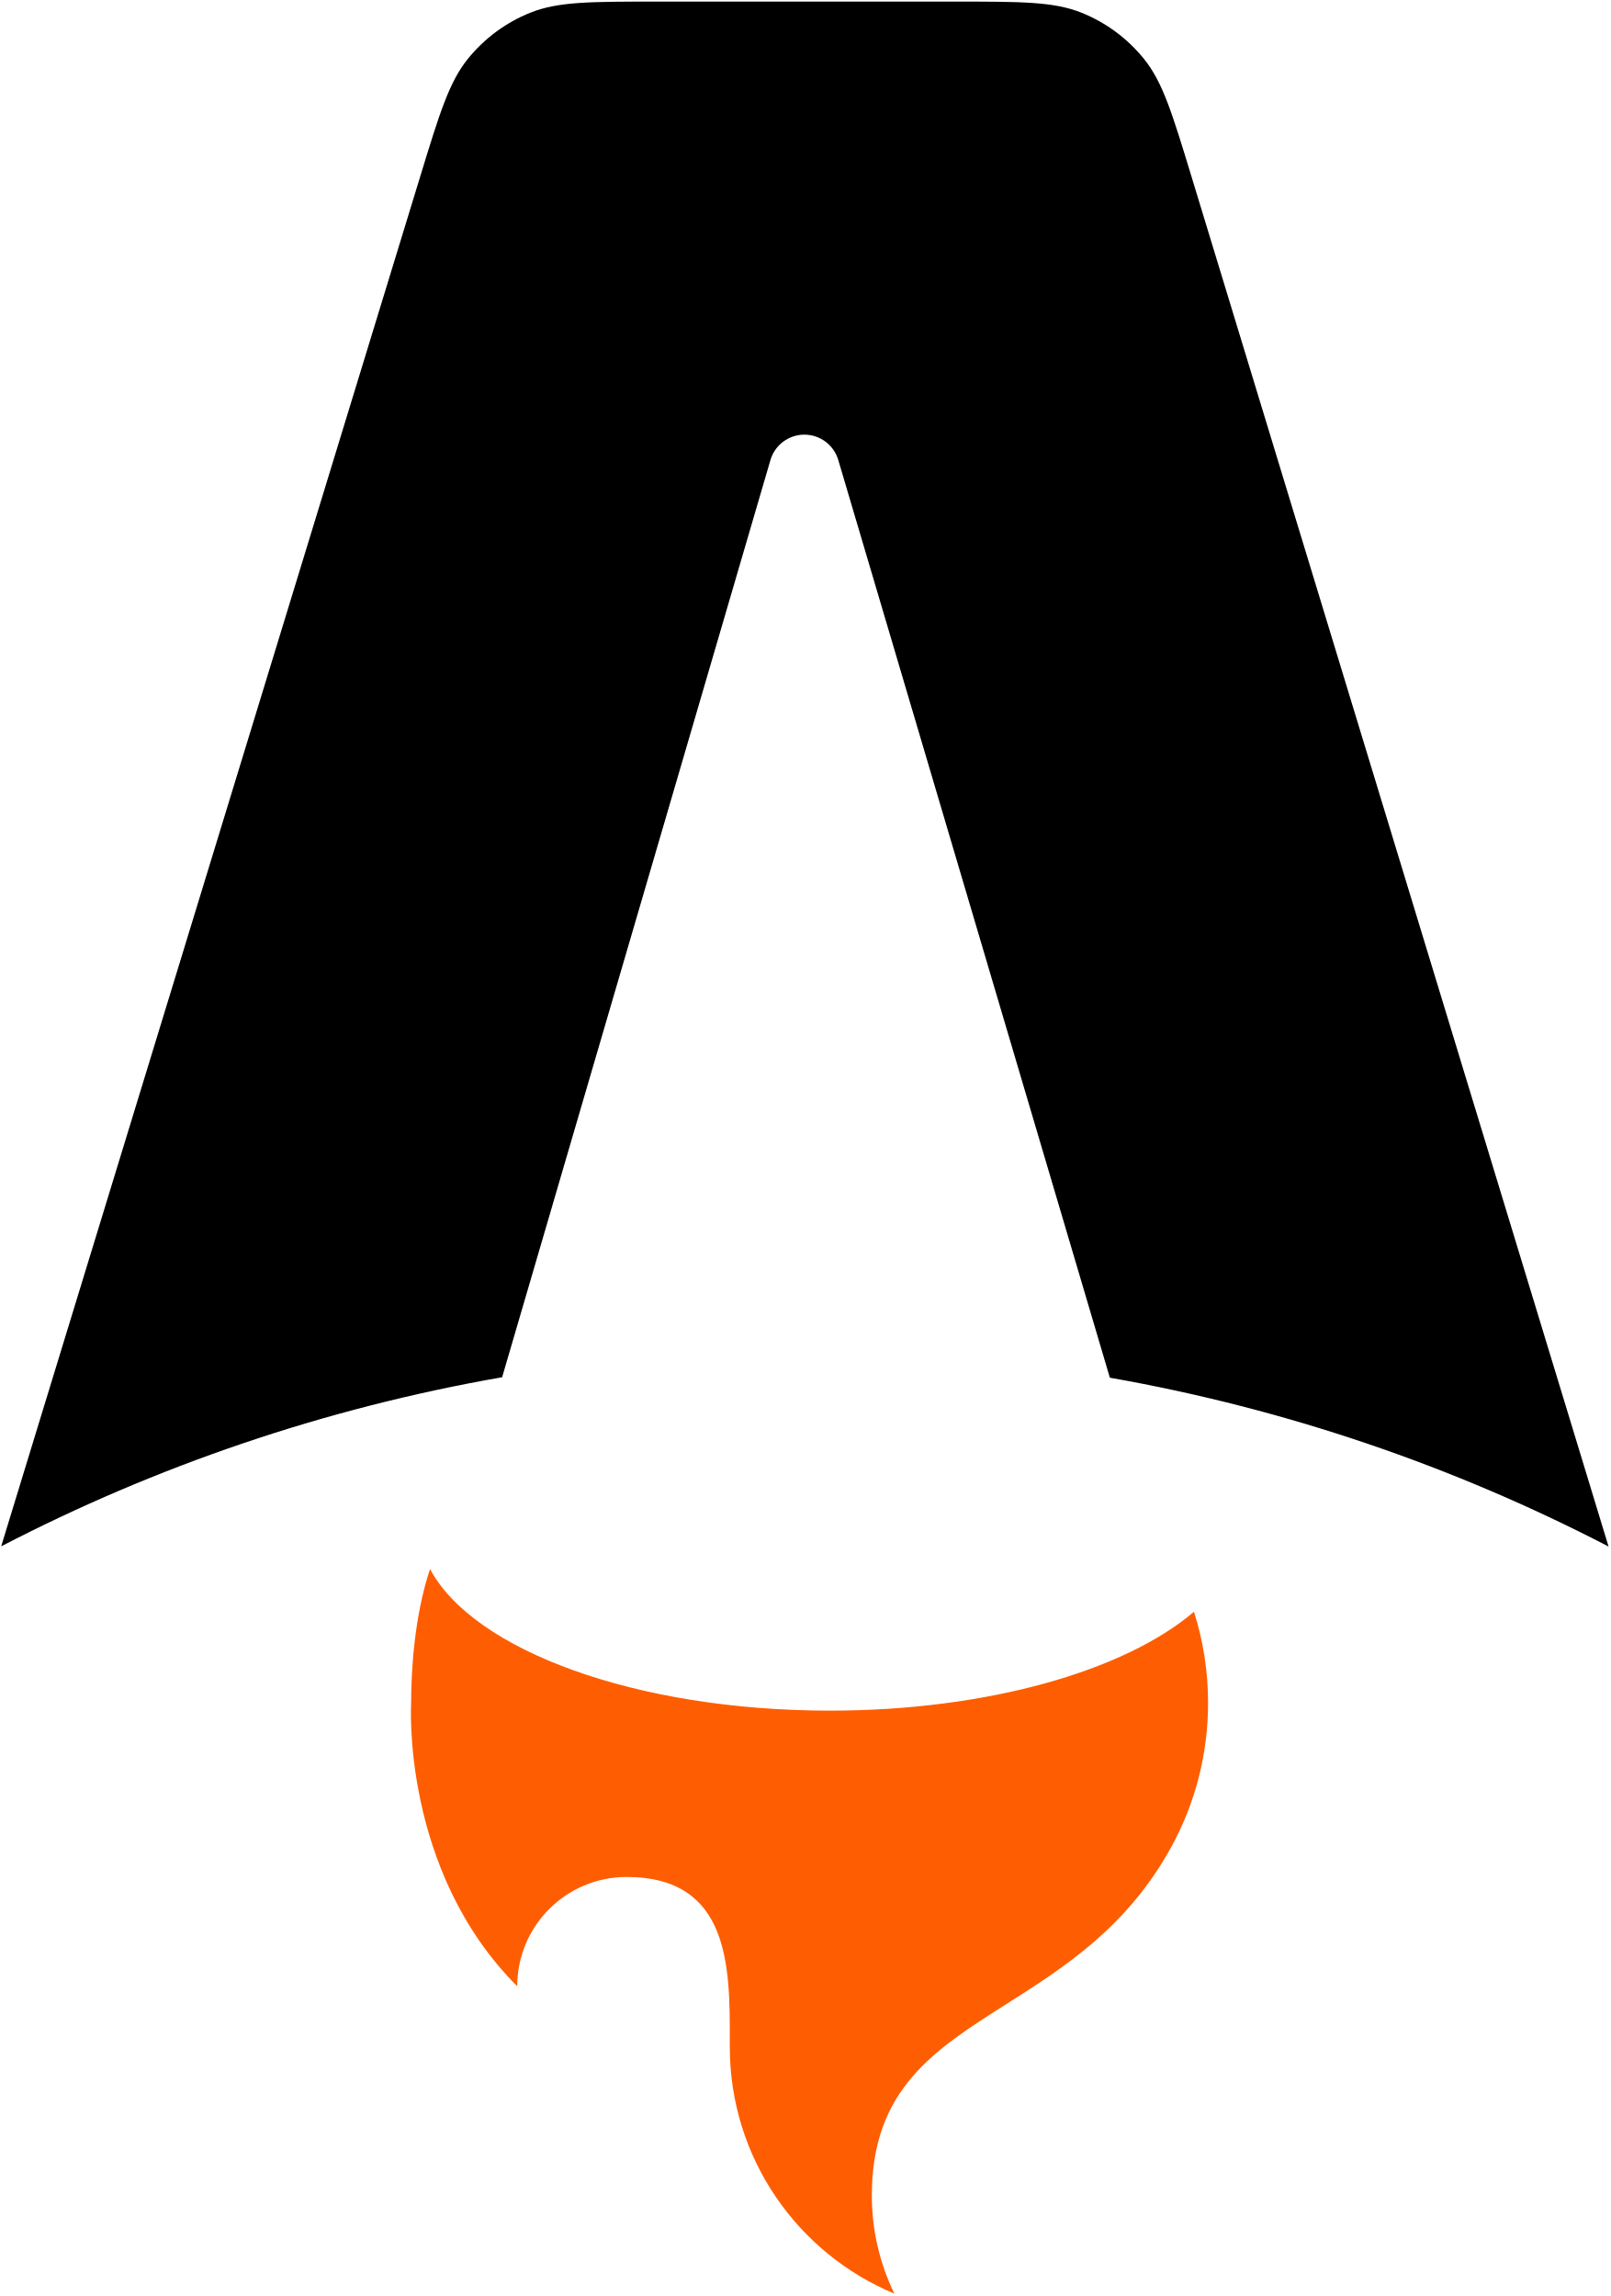
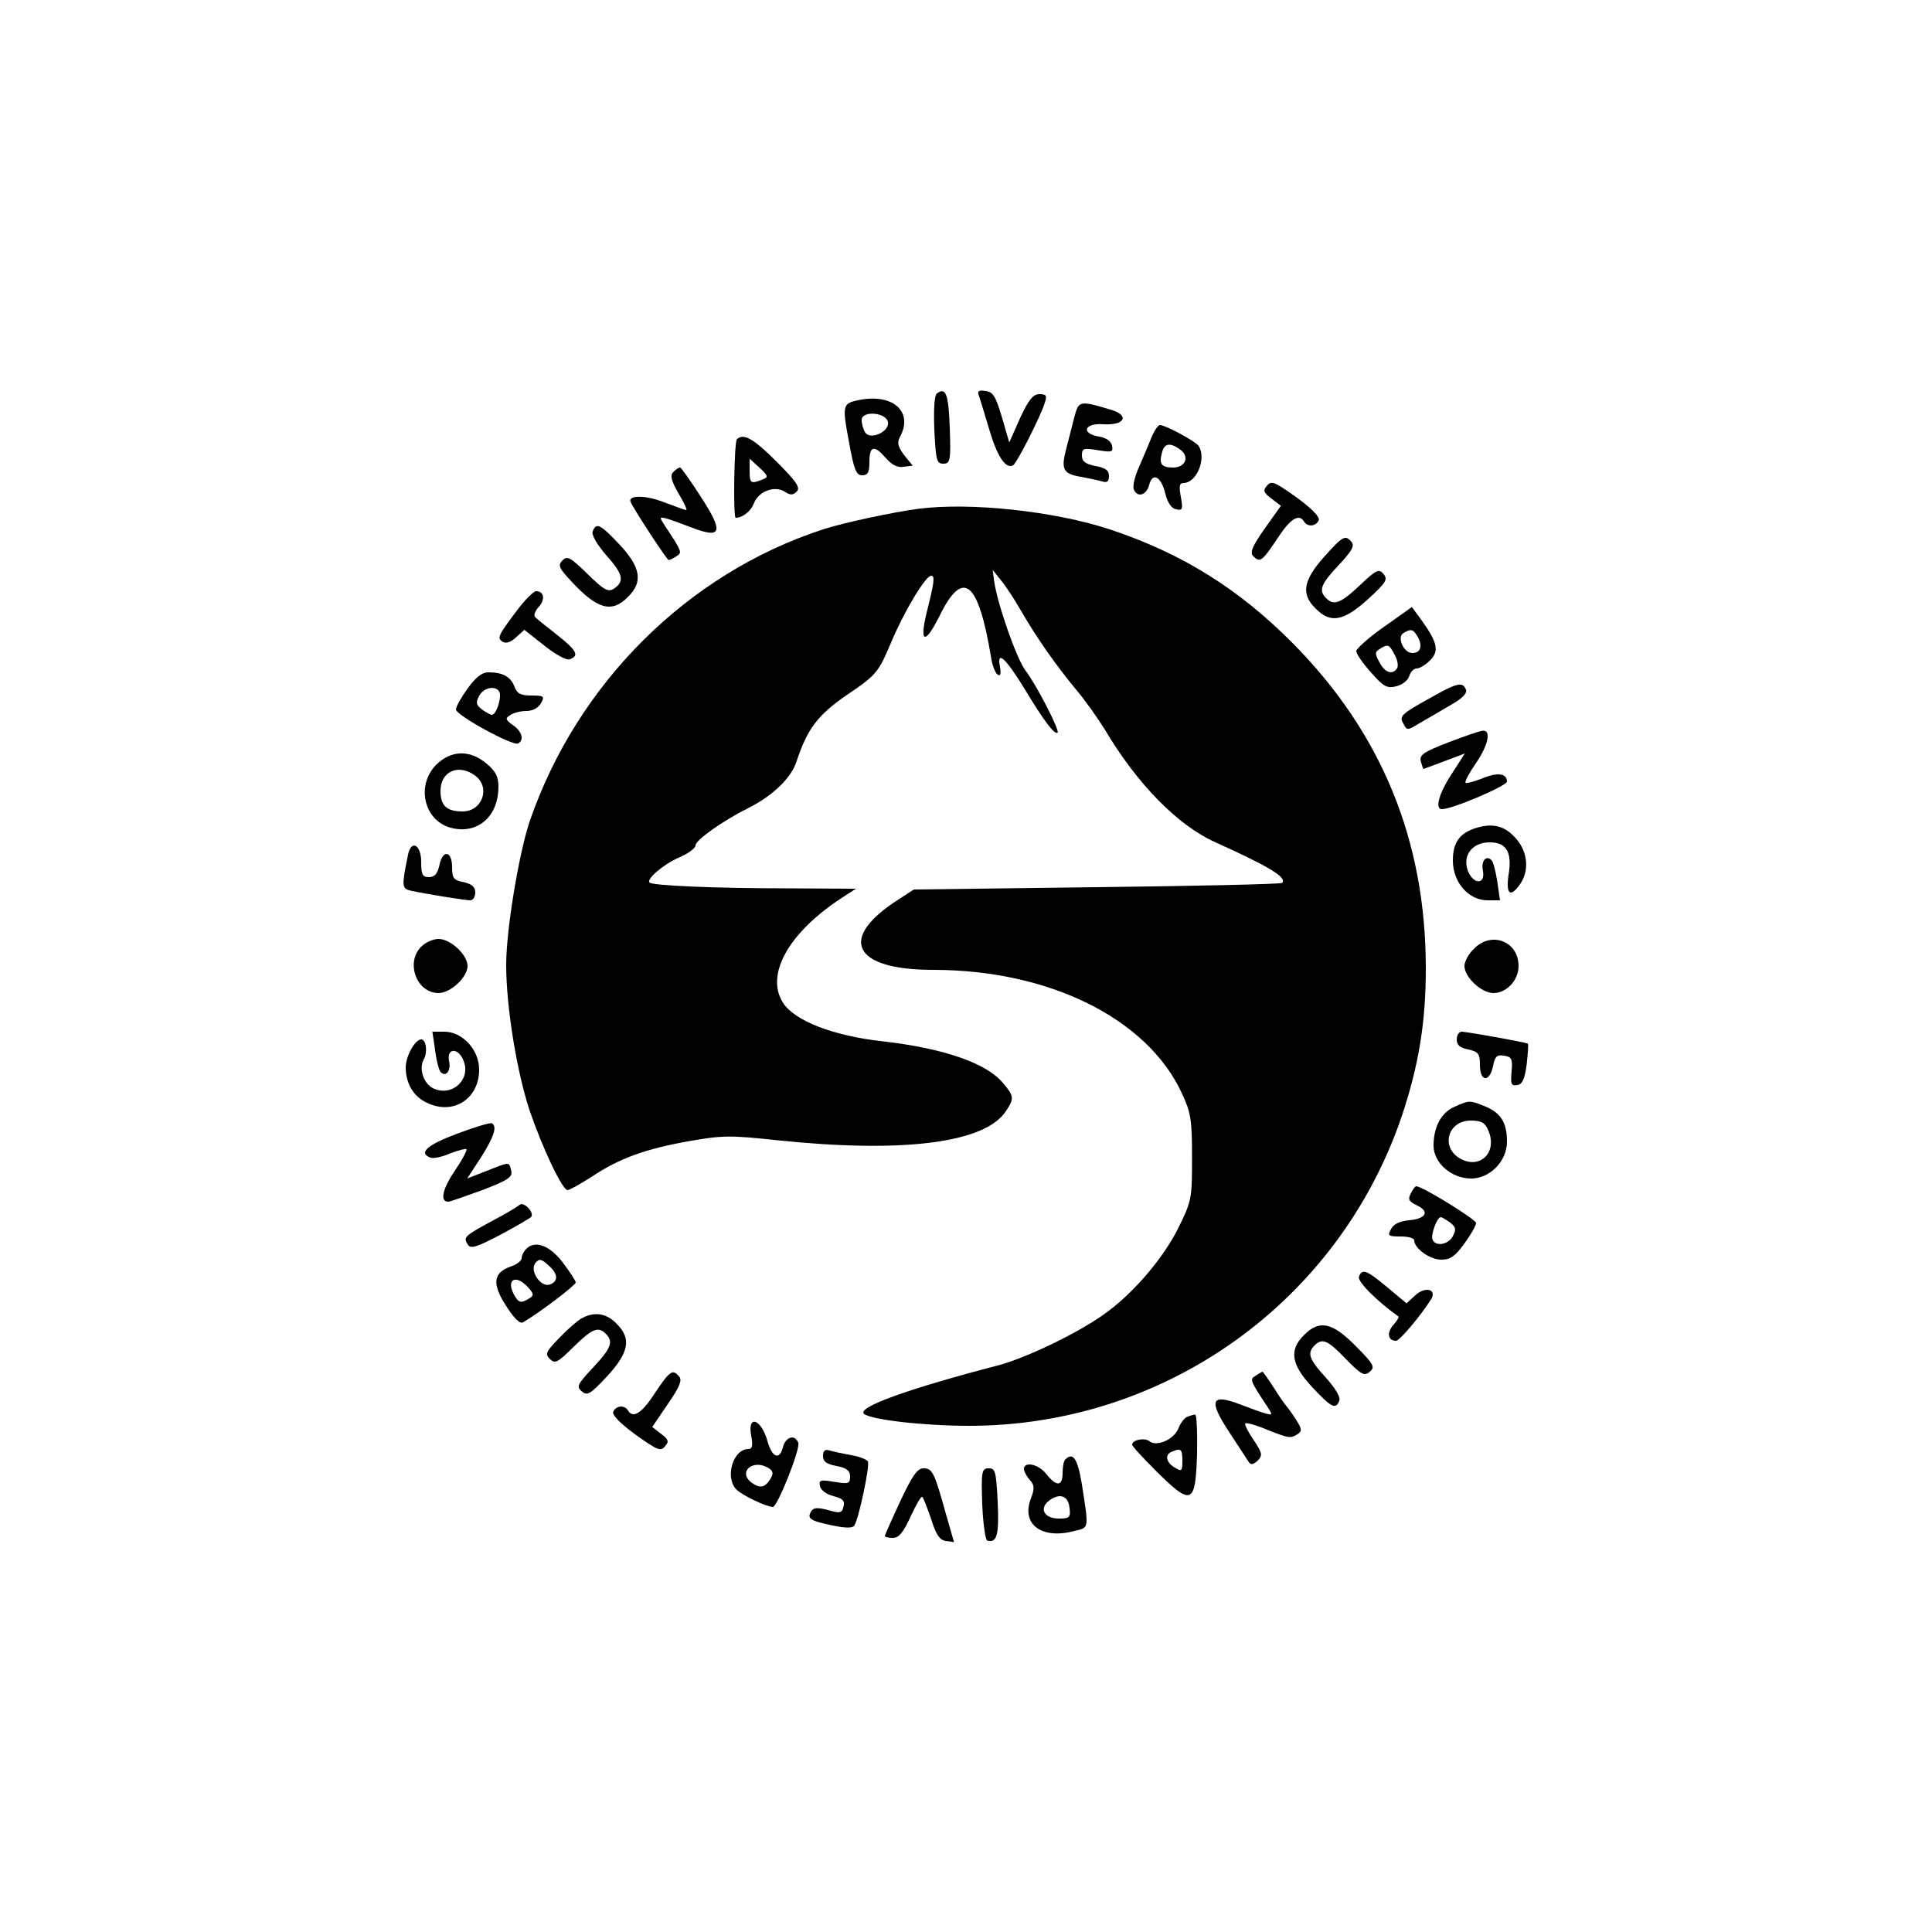
- <svg viewBox="0 0 627 894" fill="none">
-   <path fill-rule="evenodd" clip-rule="evenodd" d="M445.433 22.983C452.722 32.032 456.439 44.243 463.873 68.665L626.281 602.176C566.234 571.026 500.957 548.56 432.115 536.439L326.371 179.099C324.641 173.252 319.27 169.241 313.173 169.241C307.06 169.241 301.68 173.273 299.963 179.14L195.5 536.259C126.338 548.325 60.763 570.832 0.459 602.095L163.664 68.541C171.121 44.162 174.85 31.972 182.14 22.939C188.575 14.965 196.946 8.772 206.454 4.95C217.224 0.622 229.971 0.622 255.466 0.622H372.034C397.562 0.622 410.326 0.622 421.106 4.96C430.622 8.789 438.998 14.995 445.433 22.983Z" fill="currentColor" />
-   <path fill-rule="evenodd" clip-rule="evenodd" d="M464.867 627.566C438.094 650.46 384.655 666.073 323.101 666.073C247.551 666.073 184.229 642.553 167.426 610.921C161.419 629.05 160.072 649.798 160.072 663.052C160.072 663.052 156.114 728.134 201.38 773.401C201.38 749.896 220.435 730.842 243.939 730.842C284.226 730.842 284.181 765.99 284.144 794.506C284.143 795.36 284.142 796.209 284.142 797.051C284.142 840.333 310.595 877.436 348.215 893.075C342.596 881.518 339.444 868.54 339.444 854.825C339.444 813.545 363.679 798.175 391.845 780.311C414.255 766.098 439.155 750.307 456.315 718.629C465.268 702.101 470.352 683.17 470.352 663.052C470.352 650.68 468.43 638.757 464.867 627.566Z" fill="#FF5D01" />
+ <svg xmlns="http://www.w3.org/2000/svg" version="1.0" width="500pt" height="500pt" viewBox="0 0 500 500" preserveAspectRatio="xMidYMid meet">
+   <g transform="translate(0,500) scale(0.1,-0.1)" fill="#000000" stroke="none">
+     <path d="M2425 3982 c-7 -4 -9 -41 -7 -94 4 -79 6 -88 23 -88 18 0 20 7 17 92 -3 87 -10 107 -33 90z" />
+     <path d="M2533 3977 c3 -8 15 -48 27 -88 21 -71 43 -104 62 -93 10 6 72 128 82 162 6 18 4 22 -14 22 -16 0 -28 -14 -50 -62 l-28 -63 -19 65 c-16 54 -23 66 -42 68 -18 3 -22 0 -18 -11z" />
+     <path d="M2215 3963 c-34 -8 -35 -16 -18 -106 13 -73 19 -87 34 -87 15 0 19 7 19 35 0 42 13 44 43 9 15 -17 30 -25 46 -22 l23 3 -22 27 c-16 22 -19 32 -11 47 37 68 -22 116 -114 94z m83 -55 c5 -25 -46 -48 -59 -27 -5 8 -9 22 -9 32 0 25 63 20 68 -5z" />
+     <path d="M2781 3923 c-5 -21 -15 -58 -21 -82 -15 -56 -9 -67 37 -75 21 -4 46 -9 56 -12 12 -4 17 0 17 14 0 15 -9 21 -35 26 -26 5 -35 12 -35 27 0 19 4 20 41 14 36 -6 40 -5 37 11 -2 12 -15 21 -33 24 -49 8 -39 36 11 32 54 -3 68 22 21 37 -83 25 -85 24 -96 -16z" />
+     <path d="M2980 3868 c-7 -18 -22 -53 -32 -76 -11 -24 -17 -50 -14 -58 9 -23 33 -16 40 11 9 34 31 22 42 -23 6 -24 16 -38 28 -40 16 -4 18 0 12 32 -5 27 -4 36 7 36 34 0 60 64 39 96 -8 12 -86 54 -100 54 -5 0 -15 -15 -22 -32z m75 -32 c24 -18 13 -46 -19 -46 -30 0 -37 9 -29 38 6 25 21 28 48 8z" />
+     <path d="M1907 3863 c-7 -7 -10 -203 -3 -203 18 0 39 17 47 37 11 31 53 47 79 31 15 -10 22 -10 32 0 10 10 -1 26 -52 77 -60 60 -86 75 -103 58z m66 -104 c-30 -12 -33 -10 -33 23 l0 31 25 -23 c24 -22 24 -25 8 -31z" />
+     <path d="M1742 3778 c-8 -8 -5 -22 14 -55 14 -23 23 -43 20 -43 -3 0 -28 9 -57 20 -47 19 -95 19 -87 1 8 -19 94 -150 98 -150 3 -1 12 4 20 9 16 10 16 11 -29 79 -15 23 -15 24 4 19 11 -3 41 -14 67 -24 76 -29 81 -11 22 80 -27 42 -51 76 -54 76 -4 0 -11 -5 -18 -12z" />
+     <path d="M3279 3743 c-11 -12 -9 -18 11 -33 l25 -19 -42 -59 c-31 -44 -39 -62 -30 -71 18 -18 23 -14 62 44 34 53 57 67 70 45 9 -15 32 -12 38 4 3 8 -18 30 -58 59 -56 40 -65 44 -76 30z" />
+     <path d="M2375 3683 c-67 -9 -193 -36 -245 -53 -350 -114 -636 -398 -759 -755 -28 -83 -61 -281 -61 -372 0 -108 27 -274 60 -375 33 -97 85 -208 99 -208 5 0 33 16 63 35 70 47 139 72 253 92 84 15 107 15 227 2 325 -34 537 -7 591 75 22 33 22 39 -8 74 -43 51 -153 89 -310 107 -128 14 -228 53 -258 99 -47 72 12 180 148 270 l40 26 -180 1 c-181 0 -347 7 -354 15 -9 9 37 48 77 65 23 10 42 24 42 31 0 14 71 64 137 97 62 31 110 77 124 119 28 86 56 122 130 173 77 52 82 58 115 136 33 79 89 173 104 173 10 0 8 -17 -12 -96 -19 -79 -4 -83 33 -9 61 125 101 93 134 -107 3 -21 11 -40 17 -44 7 -5 9 2 6 20 -9 45 14 24 65 -59 48 -80 77 -118 84 -111 6 6 -56 126 -84 162 -22 30 -71 168 -80 229 l-4 30 20 -25 c12 -14 36 -50 53 -80 41 -71 91 -142 144 -206 23 -27 55 -73 72 -100 84 -142 190 -251 290 -295 135 -61 184 -90 170 -104 -3 -3 -218 -8 -479 -11 l-474 -6 -40 -26 c-158 -101 -118 -182 90 -182 299 0 553 -125 643 -318 24 -51 27 -69 27 -168 0 -109 -1 -112 -38 -187 -42 -81 -122 -173 -198 -224 -68 -47 -196 -108 -264 -126 -234 -61 -368 -109 -349 -126 17 -15 153 -31 272 -31 509 0 959 323 1121 805 43 130 61 240 61 379 0 330 -114 609 -345 842 -139 140 -286 232 -473 294 -142 47 -362 71 -497 53z" />
+     <path d="M1534 3625 c-4 -9 11 -34 35 -62 44 -49 48 -68 19 -87 -15 -9 -26 -2 -68 39 -44 43 -52 47 -64 35 -13 -13 -10 -20 25 -57 65 -70 103 -80 144 -38 40 39 33 77 -21 135 -50 53 -61 59 -70 35z" />
+     <path d="M3426 3558 c-54 -61 -59 -96 -21 -133 38 -39 72 -33 135 24 47 43 52 51 41 65 -12 15 -19 12 -62 -29 -50 -47 -67 -53 -87 -33 -20 20 -14 36 32 85 34 36 42 50 34 60 -16 20 -23 16 -72 -39z" />
+     <path d="M1340 3423 c-52 -69 -54 -74 -39 -84 9 -5 21 -1 35 12 l21 19 52 -41 c30 -24 58 -39 66 -35 25 9 17 23 -32 62 -27 21 -52 41 -57 46 -6 4 -2 16 8 27 18 20 14 41 -7 41 -7 -1 -28 -22 -47 -47z" />
+     <path d="M3582 3378 c-40 -28 -72 -57 -72 -63 0 -7 17 -32 38 -55 33 -38 42 -42 66 -36 16 4 30 16 33 26 3 11 12 20 19 20 8 0 23 9 35 21 24 24 19 46 -20 101 l-27 37 -72 -51z m88 -28 c12 -23 6 -40 -15 -40 -22 0 -40 40 -24 51 21 13 27 11 39 -11z m-61 -44 c8 -13 10 -29 7 -35 -12 -19 -32 -12 -46 15 -12 22 -12 27 0 34 22 14 25 13 39 -14z" />
+     <path d="M1210 3218 c-16 -22 -30 -47 -30 -54 0 -15 148 -96 161 -88 16 9 10 31 -13 47 -20 14 -21 18 -8 26 8 6 27 11 42 11 17 0 31 8 38 20 10 18 8 20 -25 20 -28 0 -37 5 -44 24 -10 25 -30 36 -67 36 -17 0 -33 -13 -54 -42z m83 -10 c5 -16 -9 -58 -20 -58 -4 0 -16 7 -26 14 -15 12 -16 18 -7 35 12 23 45 28 53 9z" />
+     <path d="M3693 3189 c-65 -36 -72 -43 -62 -60 10 -20 11 -20 42 -1 18 10 53 31 79 46 32 18 45 31 42 41 -9 22 -22 19 -101 -26z" />
+     <path d="M3749 3079 c-65 -25 -76 -33 -72 -49 3 -11 6 -20 7 -20 0 0 25 9 54 20 l53 20 -36 -56 c-33 -51 -42 -90 -22 -88 32 2 167 61 167 71 0 22 -25 25 -65 8 -21 -8 -40 -13 -42 -11 -3 3 9 25 26 50 32 46 41 86 19 85 -7 0 -47 -14 -89 -30z" />
+     <path d="M1129 3021 c-55 -56 -30 -151 45 -165 66 -13 116 34 116 108 0 26 -7 40 -31 60 -43 36 -91 35 -130 -3z m99 -27 c43 -30 21 -94 -31 -94 -41 0 -57 15 -57 53 0 50 45 71 88 41z" />
+     <path d="M3826 2859 c-47 -13 -66 -37 -66 -86 0 -57 41 -103 90 -103 l32 0 -7 48 c-4 26 -10 51 -15 56 -14 14 -28 -2 -22 -29 6 -35 -25 -34 -39 1 -15 40 11 74 56 74 44 0 59 -25 49 -85 -7 -50 5 -59 30 -23 24 34 20 82 -9 116 -28 33 -57 42 -99 31z" />
+     <path d="M1056 2788 c-17 -82 -16 -88 7 -93 41 -9 141 -25 154 -25 7 0 13 9 13 20 0 15 -9 22 -30 27 -26 5 -30 10 -30 39 0 43 -25 46 -33 4 -5 -21 -12 -30 -27 -30 -17 0 -20 7 -20 40 0 44 -26 58 -34 18z" />
+     <path d="M1090 2550 c-41 -41 -12 -120 45 -120 31 0 75 41 75 70 0 29 -44 70 -75 70 -14 0 -34 -9 -45 -20z" />
+     <path d="M3815 2545 c-14 -13 -25 -33 -25 -45 0 -29 44 -70 75 -70 34 0 65 33 65 70 0 64 -70 91 -115 45z" />
+     <path d="M1126 2283 c3 -27 10 -52 14 -57 14 -15 28 3 22 29 -6 34 25 34 38 -1 19 -48 -30 -93 -78 -71 -26 12 -39 52 -25 76 10 18 6 51 -7 51 -16 0 -40 -44 -40 -72 0 -42 20 -76 55 -92 68 -33 135 10 135 86 0 51 -43 98 -90 98 l-31 0 7 -47z" />
+     <path d="M3770 2310 c0 -15 9 -22 30 -26 26 -6 30 -11 30 -40 0 -44 25 -46 34 -3 5 25 10 30 28 27 20 -3 23 -8 20 -41 -3 -33 -1 -38 15 -35 13 2 19 16 24 53 3 28 5 52 3 54 -3 3 -152 30 -171 31 -7 0 -13 -9 -13 -20z" />
+     <path d="M3765 2136 c-35 -15 -55 -52 -55 -101 0 -44 46 -85 97 -85 49 0 93 45 93 95 0 49 -15 74 -55 91 -41 17 -42 17 -80 0z m86 -60 c27 -59 -23 -106 -76 -72 -47 31 -26 96 31 96 27 0 37 -5 45 -24z" />
+     <path d="M1183 2066 c-78 -29 -101 -50 -69 -62 7 -3 31 2 51 11 21 8 40 13 42 11 3 -2 -11 -28 -30 -56 -32 -47 -39 -80 -17 -80 5 0 44 14 88 30 68 26 79 34 75 50 -6 24 -2 24 -63 0 l-51 -20 36 55 c34 54 42 80 28 88 -5 2 -45 -10 -90 -27z" />
+     <path d="M3651 1911 c-8 -15 -5 -20 15 -30 35 -16 25 -35 -19 -39 -24 -2 -41 -10 -47 -23 -10 -17 -7 -19 25 -19 19 0 35 -4 35 -10 0 -21 41 -50 70 -50 24 0 36 9 60 42 16 22 30 46 30 53 0 9 -139 95 -155 95 -2 0 -9 -8 -14 -19z m102 -75 c15 -12 16 -18 7 -35 -12 -23 -46 -28 -53 -8 -4 13 12 57 22 57 3 0 14 -7 24 -14z" />
+     <path d="M1345 1882 c-6 -5 -37 -24 -70 -41 -74 -40 -76 -43 -65 -61 8 -13 21 -9 86 25 41 22 77 43 79 46 8 12 -20 40 -30 31z" />
+     <path d="M1362 1768 c-6 -6 -12 -17 -12 -24 0 -7 -13 -17 -29 -22 -45 -16 -48 -45 -11 -102 21 -33 36 -47 44 -42 44 26 136 96 136 103 0 4 -15 27 -33 51 -34 45 -72 59 -95 36z m60 -45 c22 -20 23 -39 2 -47 -25 -10 -56 38 -37 57 9 10 15 9 35 -10z m-56 -54 c16 -17 16 -22 4 -29 -22 -14 -28 -12 -40 10 -21 39 5 53 36 19z" />
+     <path d="M3517 1696 c-5 -12 46 -63 102 -103 2 -2 -4 -12 -13 -22 -18 -20 -14 -41 7 -41 10 1 64 65 91 108 15 26 -16 33 -41 10 l-23 -21 -49 41 c-54 45 -66 50 -74 28z" />
+     <path d="M1505 1588 c-11 -6 -37 -29 -58 -51 -34 -35 -37 -41 -24 -54 13 -13 20 -10 61 31 49 48 64 54 84 34 20 -20 14 -37 -33 -87 -41 -44 -44 -50 -29 -62 14 -12 22 -7 65 39 57 62 64 98 24 137 -26 27 -58 31 -90 13z" />
+     <path d="M3375 1545 c-40 -39 -33 -77 21 -135 50 -53 61 -59 70 -35 4 9 -10 32 -35 60 -43 47 -49 63 -29 83 20 20 34 14 81 -35 40 -41 48 -45 62 -33 14 12 11 19 -37 67 -60 61 -94 68 -133 28z" />
+     <path d="M1695 1395 c-34 -53 -57 -67 -70 -45 -9 15 -32 12 -38 -4 -3 -8 18 -30 58 -59 56 -40 65 -44 76 -30 11 12 9 18 -10 32 l-23 18 40 59 c30 43 38 62 30 71 -17 21 -24 16 -63 -42z" />
+     <path d="M3250 1440 c-16 -10 -16 -11 29 -79 15 -23 15 -24 -4 -19 -11 3 -41 14 -67 24 -74 28 -81 10 -27 -72 24 -37 47 -72 51 -78 5 -8 12 -6 23 4 13 14 12 19 -11 54 -14 20 -24 40 -21 42 2 3 28 -4 56 -16 58 -23 61 -23 80 -11 11 7 10 14 -5 37 -10 16 -21 31 -24 34 -3 3 -18 24 -33 48 -15 23 -28 42 -30 42 -1 0 -9 -5 -17 -10z" />
+     <path d="M3072 1333 c-7 -3 -17 -16 -22 -29 -11 -29 -56 -49 -75 -34 -12 10 -45 4 -45 -9 0 -4 29 -35 64 -70 90 -89 100 -85 104 47 1 56 -1 102 -5 101 -4 0 -14 -3 -21 -6z m-12 -113 c0 -28 -2 -29 -20 -18 -23 14 -26 34 -7 41 23 10 27 7 27 -23z" />
+     <path d="M1944 1285 c5 -26 3 -35 -7 -35 -40 0 -62 -74 -31 -105 15 -15 78 -45 94 -45 12 0 72 151 66 166 -9 23 -33 16 -40 -12 -9 -34 -28 -26 -40 17 -16 57 -52 69 -42 14z m46 -85 c11 -7 12 -14 4 -27 -14 -23 -27 -26 -49 -10 -37 28 5 63 45 37z" />
+     <path d="M2130 1232 c0 -15 9 -21 35 -26 26 -5 35 -12 35 -27 0 -19 -4 -20 -41 -14 -36 6 -40 5 -37 -11 2 -10 16 -21 35 -26 24 -6 30 -12 26 -27 -4 -17 -9 -18 -40 -9 -27 7 -38 7 -44 -4 -11 -18 -2 -24 56 -36 34 -7 52 -7 56 0 12 19 41 157 35 166 -3 5 -23 13 -43 16 -21 4 -46 9 -55 12 -13 4 -18 0 -18 -14z" />
+     <path d="M2757 1223 c-4 -3 -7 -19 -7 -35 0 -35 -16 -36 -42 -3 -20 26 -58 34 -58 13 0 -6 7 -19 15 -28 12 -13 13 -22 3 -48 -26 -67 28 -107 113 -84 38 9 37 4 19 120 -11 67 -23 85 -43 65z m11 -126 c3 -24 0 -27 -28 -27 -38 0 -52 27 -24 47 27 20 49 12 52 -20z" />
+     <path d="M2330 1115 c-22 -47 -40 -88 -40 -90 0 -3 9 -5 21 -5 15 0 27 14 46 56 14 30 27 53 30 50 3 -3 13 -29 23 -58 12 -39 22 -54 38 -56 l21 -3 -21 73 c-30 108 -35 118 -58 118 -16 0 -29 -19 -60 -85z" />
+     <path d="M2542 1108 c2 -50 8 -93 13 -95 25 -7 31 15 27 100 -4 78 -6 87 -23 87 -18 0 -20 -7 -17 -92z" />
+   </g>
</svg>
